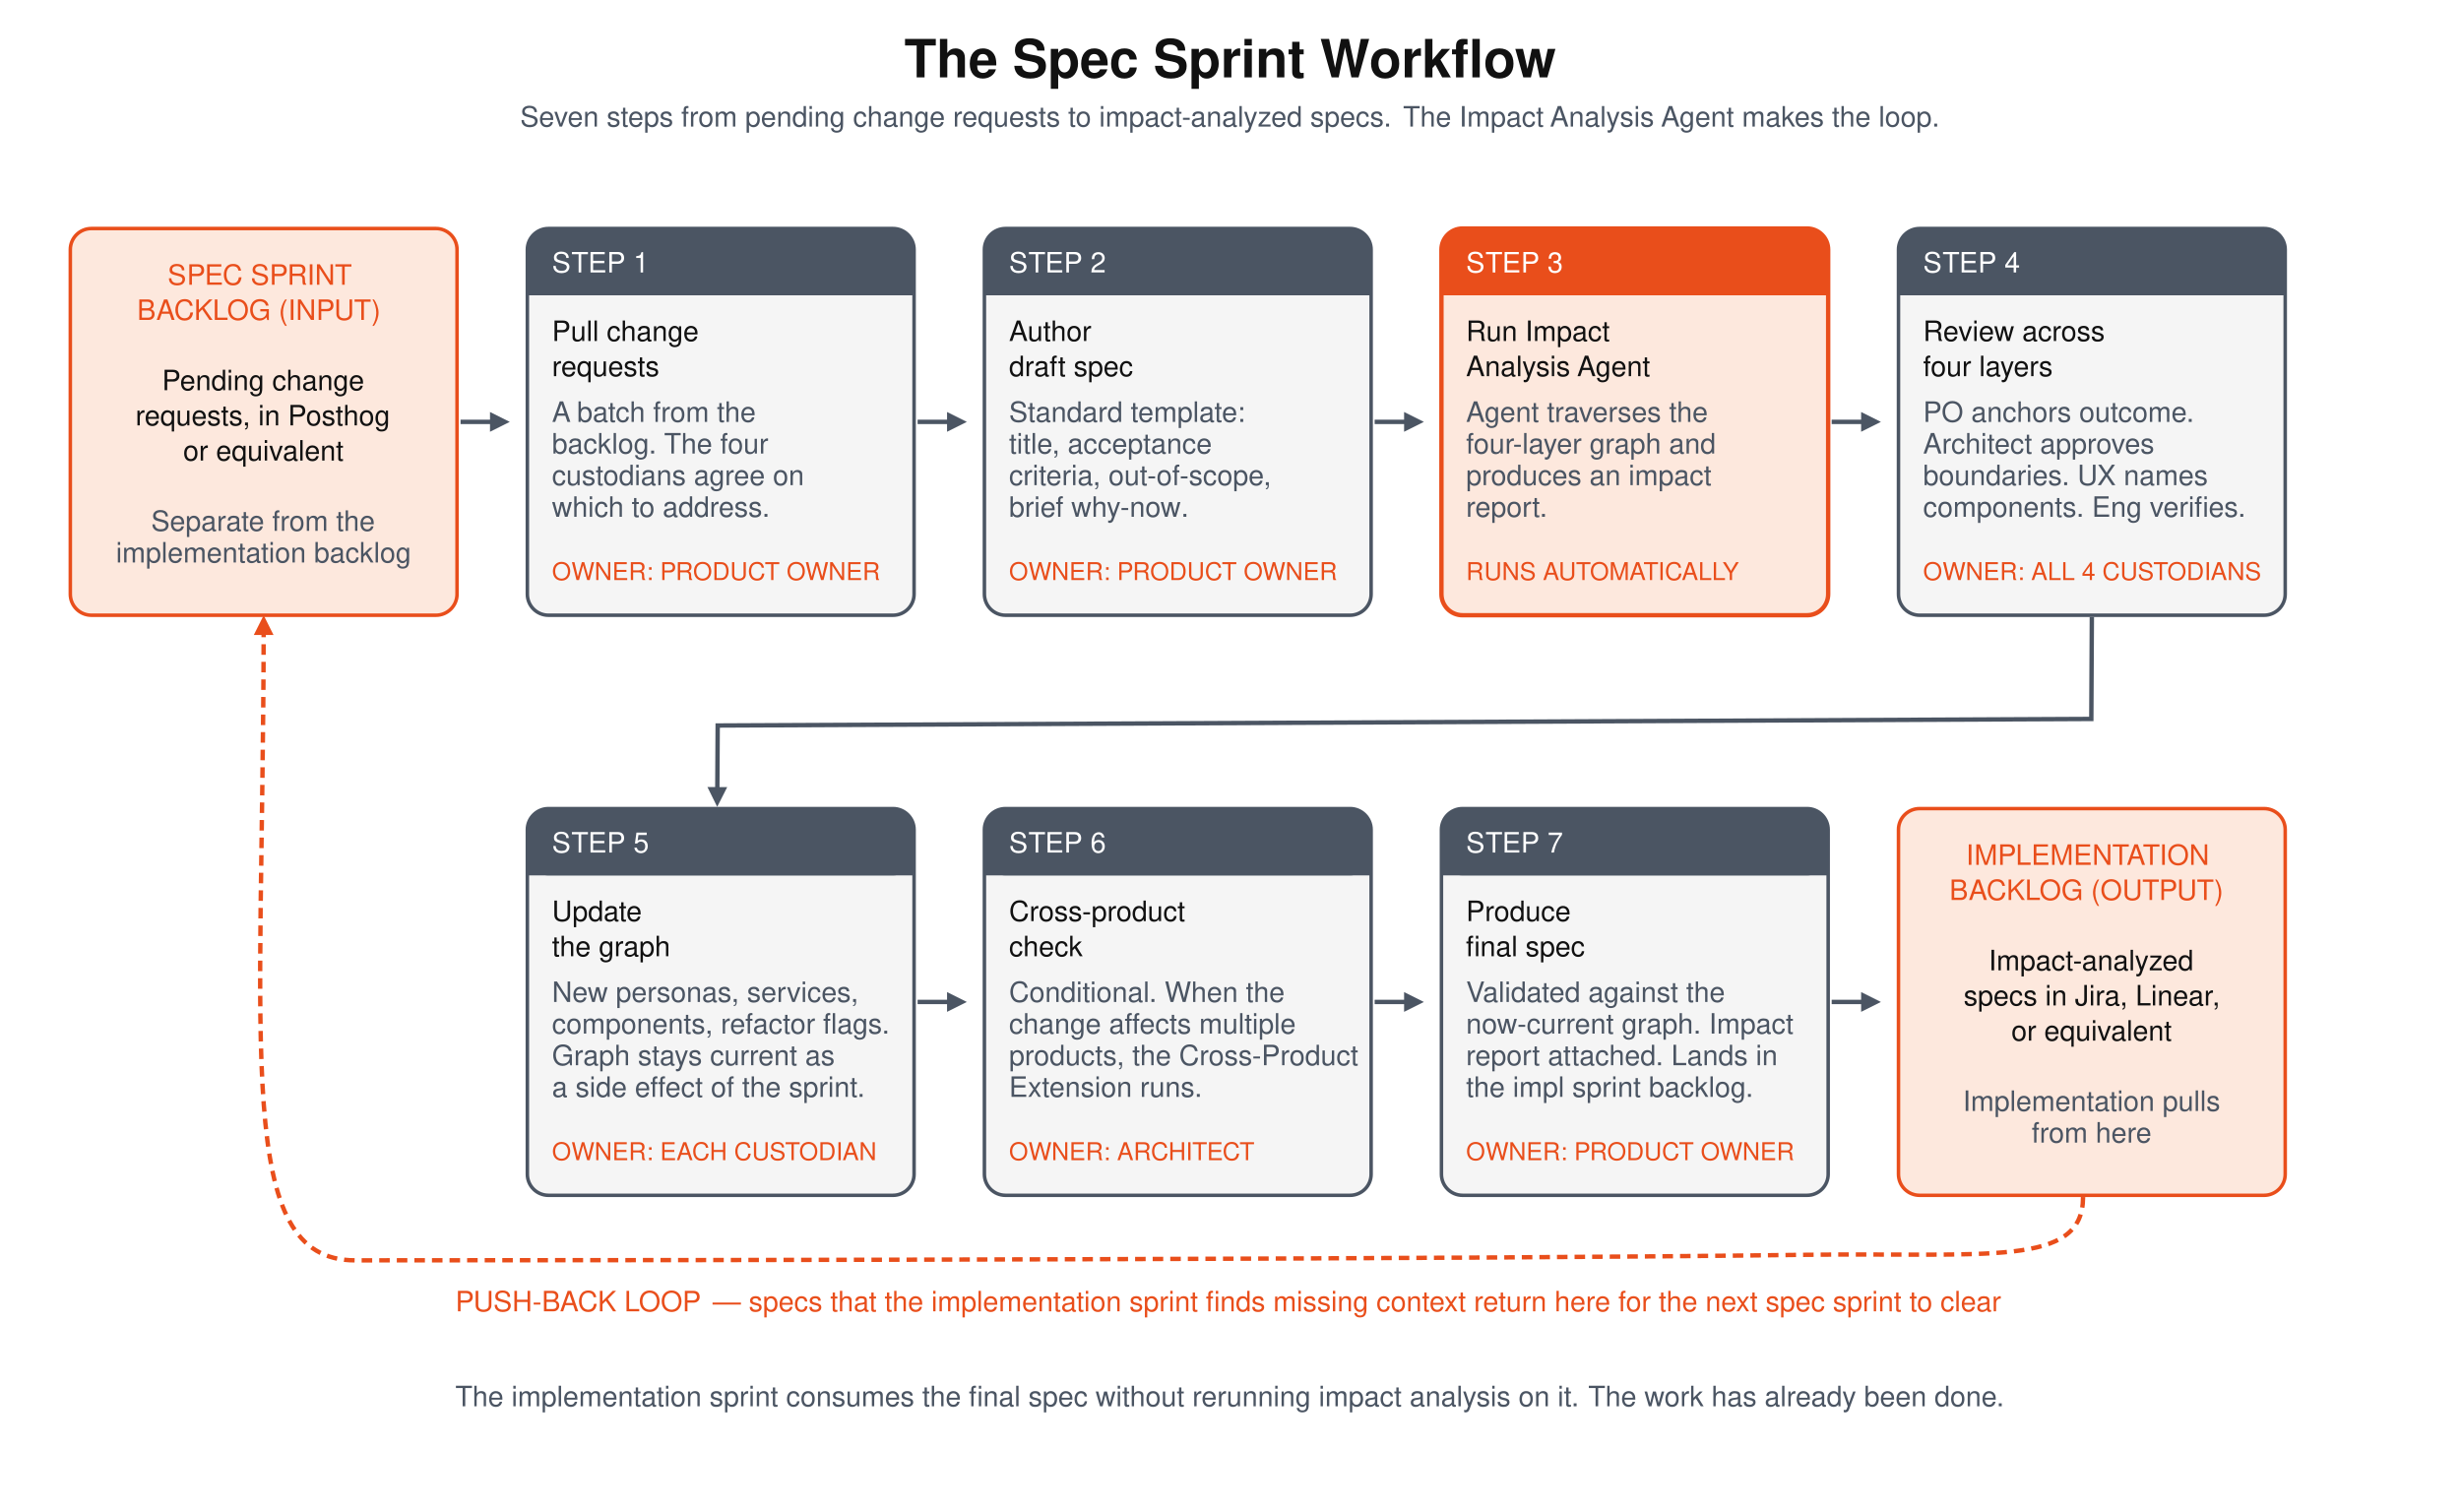
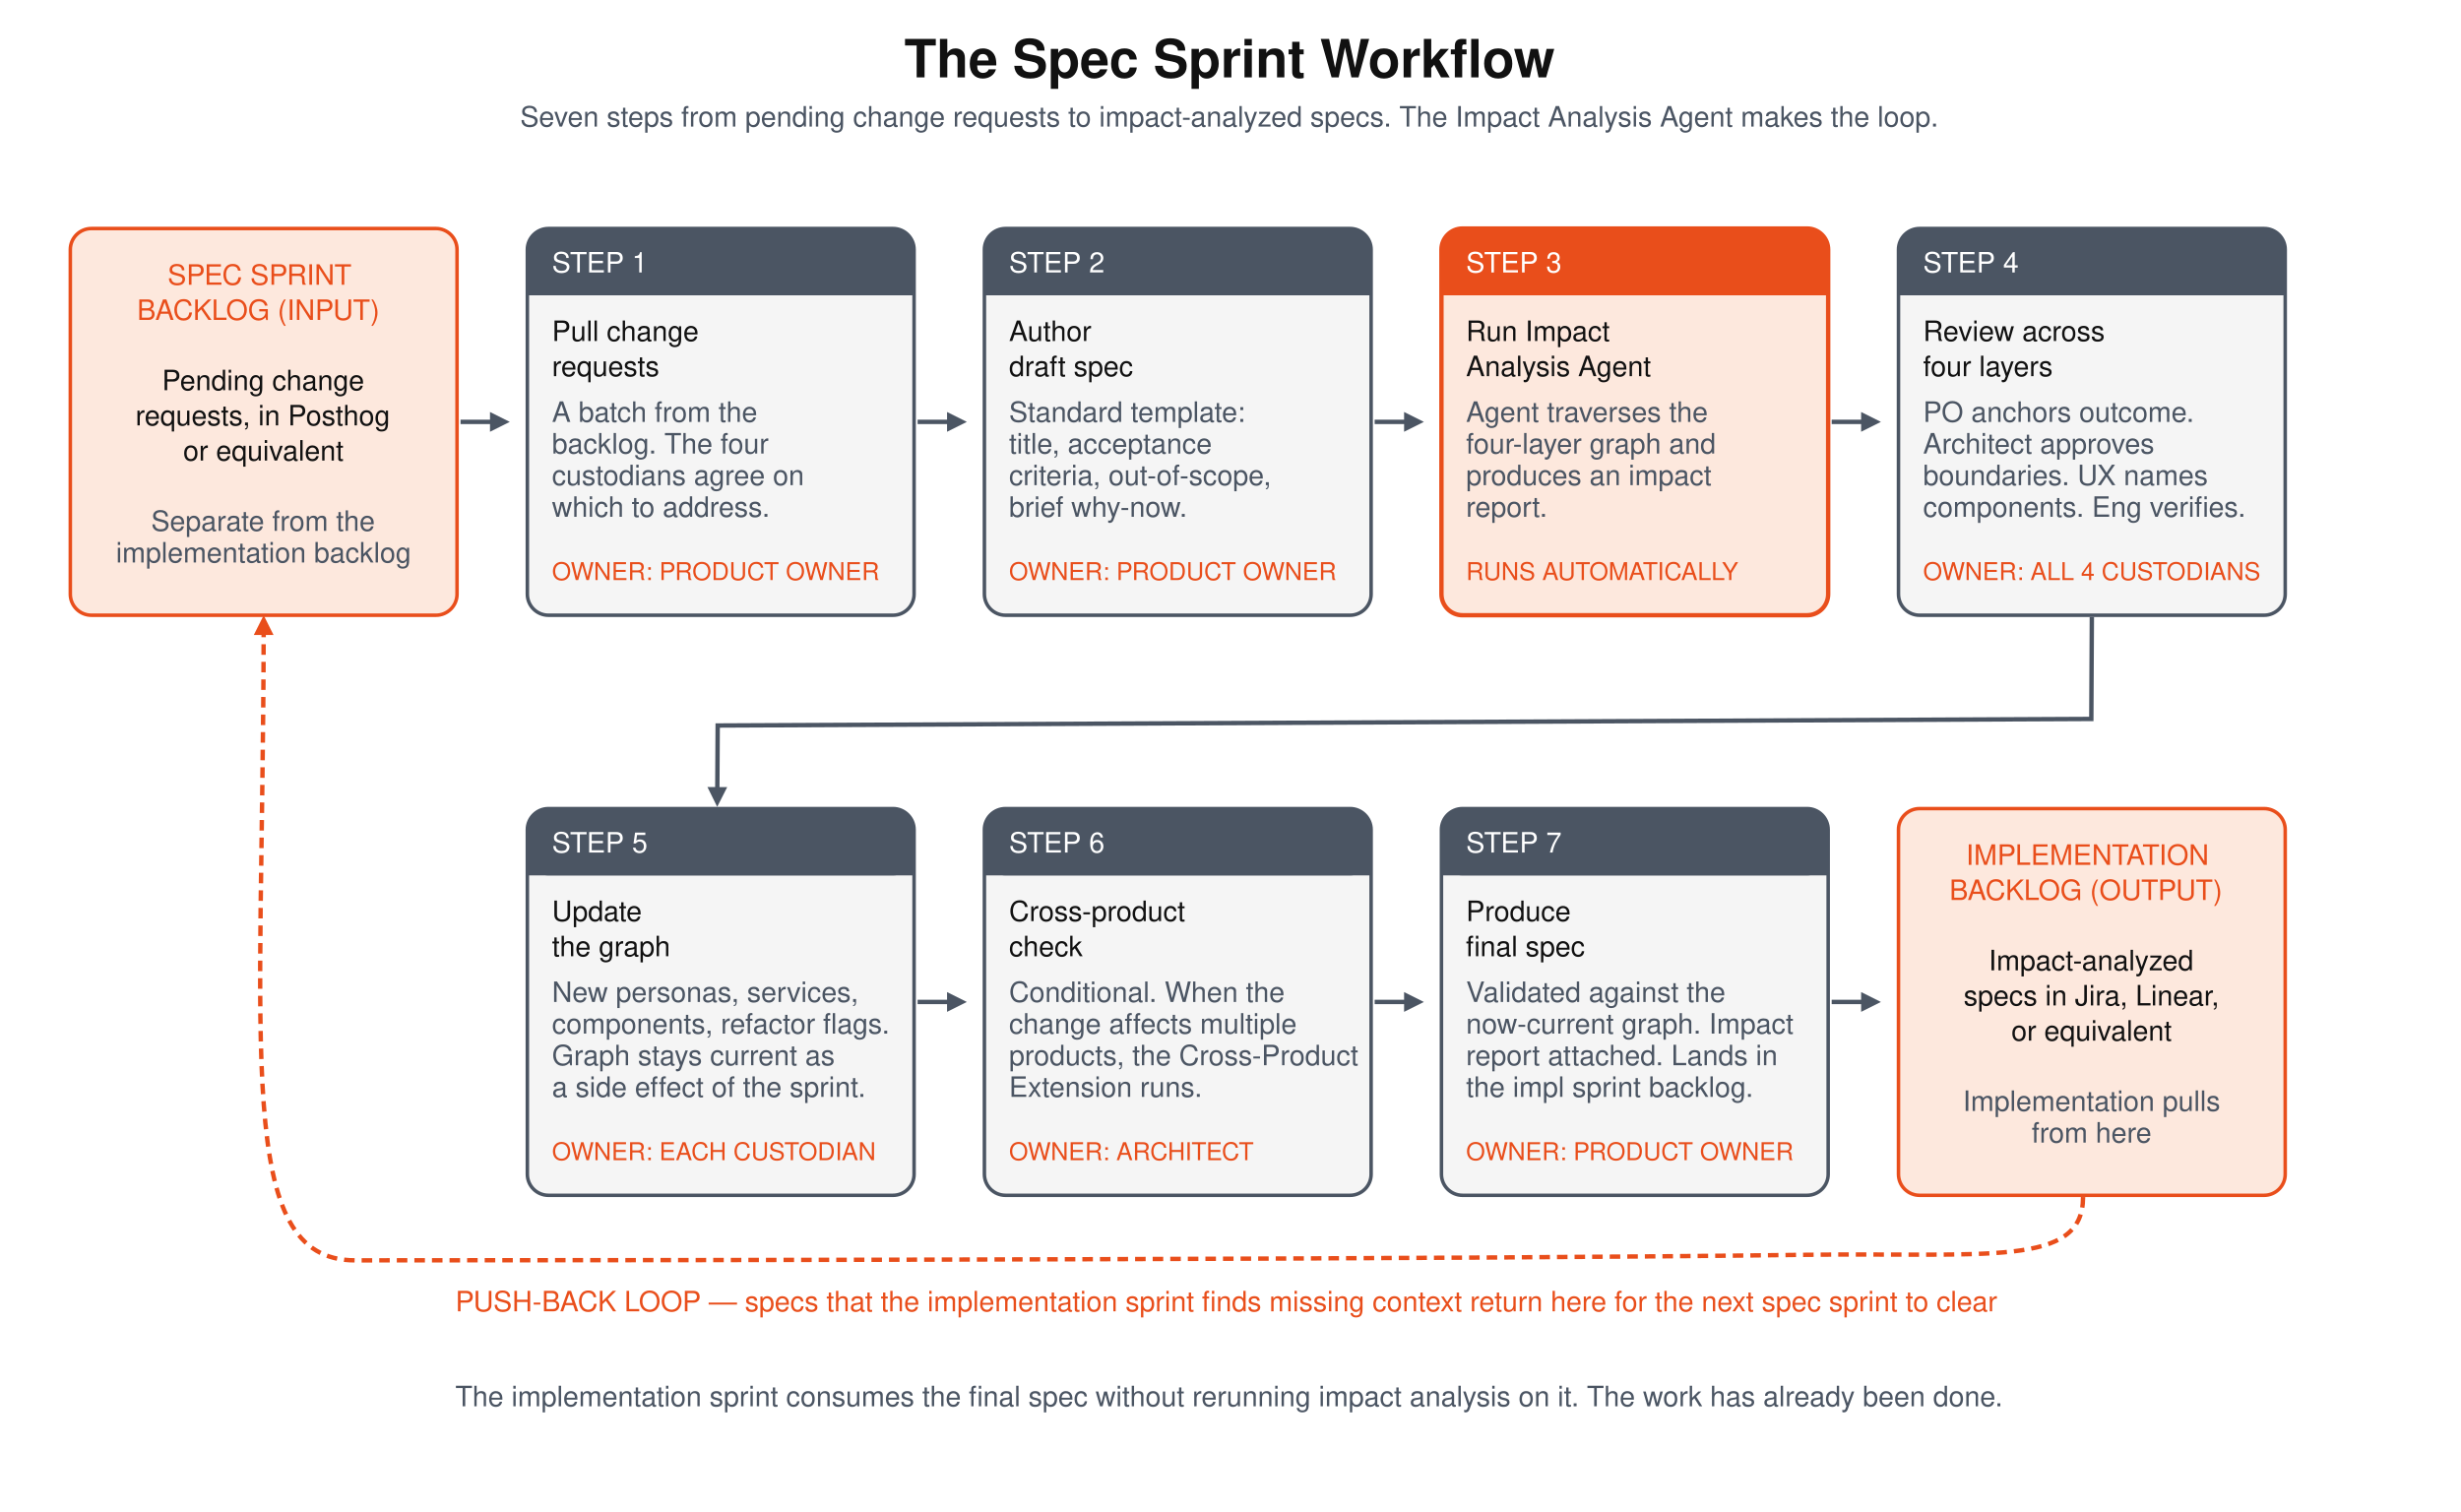
<svg xmlns="http://www.w3.org/2000/svg" viewBox="0 0 1400 860" preserveAspectRatio="xMidYMid meet" width="1400px" height="860px" version="1.1" xml:space="preserve" style="fill-rule:evenodd;clip-rule:evenodd;" class="se-svg">
  <g transform="matrix(1,0,0,1,700,44)">
    <g transform="matrix(30,0,0,30,125.5957,0)">
        </g>
    <g transform="matrix(30,0,0,30,135.5859,0)">
        </g>
-     <text x="-185.581px" y="0px" style="font-family:'Helvetica-Bold', 'Helvetica';font-weight:700;font-size:30px;fill:var(--se-text,#111111);">The Spec Sprint W<tspan x="78.911px 97.236px " y="0px 0px ">or</tspan>kﬂow</text>
+     <text x="-185.581px" y="0px" style="font-family:'Helvetica-Bold', 'Helvetica';font-weight:700;font-size:30px;fill:var(--se-text,#111111);">The Spec Sprint Workﬂow</text>
  </g>
  <g transform="matrix(1,0,0,1,700,72)">
-     <text x="-404.094px" y="0px" style="font-family:'Helvetica';font-size:16px;fill:var(--se-text-secondary,#4b5563);">Seven steps from pending change requests to impact-analyzed specs. <tspan x="98.133px 107.906px " y="0px 0px ">Th</tspan>e Impact <tspan x="181.734px 192.406px " y="0px 0px ">An</tspan>alysis <tspan x="244.883px 255.555px " y="0px 0px ">Ag</tspan>ent makes the loop.</text>
+     <text x="-404.094px" y="0px" style="font-family:'Helvetica';font-size:16px;fill:var(--se-text-secondary,#4b5563);">Seven steps from pending change requests to impact-analyzed specs. The Impact Analysis Agent makes the loop.</text>
  </g>
  <g transform="matrix(1,0,0,1,40,130)">
    <path d="M220,12L220,208C220,214.623 214.623,220 208,220L12,220C5.377,220 0,214.623 0,208L0,12C0,5.377 5.377,0 12,0L208,0C214.623,0 220,5.377 220,12Z" style="fill:var(--se-accent-fill,#FDE8DD);stroke:var(--se-accent,#E94E1B);stroke-width:2px;" />
    <g transform="matrix(1,0,0,1,109.88,32)">
-       <text x="-54.544px" y="0px" style="font-family:'Helvetica';font-size:16px;fill:var(--se-accent,#E94E1B);">S<tspan x="-43.632px -32.72px -21.808px -10.013px -5.328px 5.584px 16.496px 28.29px 32.976px 44.77px " y="0px 0px 0px 0px 0px 0px 0px 0px 0px 0px ">PEC SPRINT</tspan>
-       </text>
+       <text x="-54.544px" y="0px" style="font-family:'Helvetica';font-size:16px;fill:var(--se-accent,#E94E1B);">SPEC SPRINT</text>
    </g>
    <g transform="matrix(1,0,0,1,109.88,52)">
-       <text x="-71.91px" y="0px" style="font-family:'Helvetica';font-size:16px;fill:var(--se-accent,#E94E1B);">B<tspan x="-60.999px -50.087px -38.292px -27.38px -18.242px -5.556px 7.129px 11.814px 17.382px 22.068px 33.862px 44.774px 56.569px 66.582px " y="0px 0px 0px 0px 0px 0px 0px 0px 0px 0px 0px 0px 0px 0px ">ACKLOG (INPUT)</tspan>
-       </text>
+       <text x="-71.91px" y="0px" style="font-family:'Helvetica';font-size:16px;fill:var(--se-accent,#E94E1B);">BACKLOG (INPUT)</text>
    </g>
    <g transform="matrix(1,0,0,1,110,92)">
      <text x="-57.828px" y="0px" style="font-family:'Helvetica';font-size:16px;fill:var(--se-text,#111111);">Pending change</text>
    </g>
    <g transform="matrix(1,0,0,1,110,112)">
      <text x="-72.934px" y="0px" style="font-family:'Helvetica';font-size:16px;fill:var(--se-text,#111111);">requests, in Posthog</text>
    </g>
    <g transform="matrix(1,0,0,1,110,132)">
      <text x="-45.809px" y="0px" style="font-family:'Helvetica';font-size:16px;fill:var(--se-text,#111111);">or equivalent</text>
    </g>
    <g transform="matrix(1,0,0,1,110,172)">
      <text x="-64.035px" y="0px" style="font-family:'Helvetica';font-size:16px;fill:var(--se-text-secondary,#4b5563);">Separate from the</text>
    </g>
    <g transform="matrix(1,0,0,1,110,190)">
      <text x="-84.047px" y="0px" style="font-family:'Helvetica';font-size:16px;fill:var(--se-text-secondary,#4b5563);">implementation backlog</text>
    </g>
  </g>
  <g>
    <path d="M262,240L290,240" style="fill:none;fill-rule:nonzero;" />
    <path d="M278.75,234.375L290,240L278.75,245.625L278.75,234.375Z" style="fill:var(--se-text-secondary,#4b5563);fill-rule:nonzero;" />
    <path d="M262,240L281,240" style="fill:none;fill-rule:nonzero;stroke:var(--se-text-secondary,#4b5563);stroke-width:2.5px;" />
  </g>
  <g transform="matrix(1,0,0,1,300,130)">
    <path d="M220,12L220,208C220,214.623 214.623,220 208,220L12,220C5.377,220 0,214.623 0,208L0,12C0,5.377 5.377,0 12,0L208,0C214.623,0 220,5.377 220,12Z" style="fill:var(--se-panel-fill,#f5f5f5);stroke:var(--se-text-secondary,#4b5563);stroke-width:2px;" />
    <path d="M220,12L220,26C220,32.623 214.623,38 208,38L12,38C5.377,38 0,32.623 0,26L0,12C0,5.377 5.377,0 12,0L208,0C214.623,0 220,5.377 220,12Z" style="fill:var(--se-text-secondary,#4b5563);" />
    <rect x="0" y="26" width="220" height="12" style="fill:var(--se-text-secondary,#4b5563);" />
    <g transform="matrix(1,0,0,1,14,25)">
-       <text x="0px" y="0px" style="font-family:'Helvetica';font-size:16px;fill:var(--se-box-fill,#ffffff);">S<tspan x="10.992px 21.085px 32.077px 42.788px 47.553px " y="0px 0px 0px 0px 0px ">TEP 1</tspan>
-       </text>
+       <text x="0px" y="0px" style="font-family:'Helvetica';font-size:16px;fill:var(--se-box-fill,#ffffff);">STEP 1</text>
    </g>
    <g transform="matrix(1,0,0,1,14,64)">
      <text x="0px" y="0px" style="font-family:'Helvetica';font-size:16px;fill:var(--se-text,#111111);">Pull change</text>
    </g>
    <g transform="matrix(1,0,0,1,14,84)">
      <text x="0px" y="0px" style="font-family:'Helvetica';font-size:16px;fill:var(--se-text,#111111);">requests</text>
    </g>
    <g transform="matrix(1,0,0,1,14,110)">
-       <text x="0px" y="0px" style="font-family:'Helvetica';font-size:16px;fill:var(--se-text-secondary,#4b5563);">A<tspan x="9.797px 14.242px " y="0px 0px "> b</tspan>atch from the</text>
-     </g>
-     <g transform="matrix(1,0,0,1,14,128)">
-       <text x="0px" y="0px" style="font-family:'Helvetica';font-size:16px;fill:var(--se-text-secondary,#4b5563);">backlog. <tspan x="63.758px 73.531px " y="0px 0px ">Th</tspan>e four</text>
+       <text x="0px" y="0px" style="font-family:'Helvetica';font-size:16px;fill:var(--se-text-secondary,#4b5563);">A batch from the</text>
+     </g>
+     <g transform="matrix(1,0,0,1,14,128)">
+       <text x="0px" y="0px" style="font-family:'Helvetica';font-size:16px;fill:var(--se-text-secondary,#4b5563);">backlog. The four</text>
    </g>
    <g transform="matrix(1,0,0,1,14,146)">
      <text x="0px" y="0px" style="font-family:'Helvetica';font-size:16px;fill:var(--se-text-secondary,#4b5563);">custodians agree on</text>
    </g>
    <g transform="matrix(1,0,0,1,14,164)">
      <text x="0px" y="0px" style="font-family:'Helvetica';font-size:16px;fill:var(--se-text-secondary,#4b5563);">which to address.</text>
    </g>
    <g transform="matrix(1,0,0,1,14,200)">
-       <text x="0px" y="0px" style="font-family:'Helvetica';font-size:14px;fill:var(--se-accent,#E94E1B);">O<tspan x="11.03px 24.384px 34.634px 44.112px 54.362px 58.392px 62.421px 71.899px 82.15px 93.179px 103.43px 113.68px 123.93px 132.376px 136.406px 147.435px 160.789px 171.04px 180.517px " y="0px 0px 0px 0px 0px 0px 0px 0px 0px 0px 0px 0px 0px 0px 0px 0px 0px 0px 0px ">WNER: PRODUCT OWNER</tspan>
-       </text>
+       <text x="0px" y="0px" style="font-family:'Helvetica';font-size:14px;fill:var(--se-accent,#E94E1B);">OWNER: PRODUCT OWNER</text>
    </g>
  </g>
  <g>
    <path d="M522,240L550,240" style="fill:none;fill-rule:nonzero;" />
    <path d="M538.75,234.375L550,240L538.75,245.625L538.75,234.375Z" style="fill:var(--se-text-secondary,#4b5563);fill-rule:nonzero;" />
    <path d="M522,240L541,240" style="fill:none;fill-rule:nonzero;stroke:var(--se-text-secondary,#4b5563);stroke-width:2.5px;" />
  </g>
  <g transform="matrix(1,0,0,1,560,130)">
    <path d="M220,12L220,208C220,214.623 214.623,220 208,220L12,220C5.377,220 0,214.623 0,208L0,12C0,5.377 5.377,0 12,0L208,0C214.623,0 220,5.377 220,12Z" style="fill:var(--se-panel-fill,#f5f5f5);stroke:var(--se-text-secondary,#4b5563);stroke-width:2px;" />
    <path d="M220,12L220,26C220,32.623 214.623,38 208,38L12,38C5.377,38 0,32.623 0,26L0,12C0,5.377 5.377,0 12,0L208,0C214.623,0 220,5.377 220,12Z" style="fill:var(--se-text-secondary,#4b5563);" />
    <rect x="0" y="26" width="220" height="12" style="fill:var(--se-text-secondary,#4b5563);" />
    <g transform="matrix(1,0,0,1,14,25)">
-       <text x="0px" y="0px" style="font-family:'Helvetica';font-size:16px;fill:var(--se-box-fill,#ffffff);">S<tspan x="10.992px 21.085px 32.077px 42.788px 47.553px " y="0px 0px 0px 0px 0px ">TEP 2</tspan>
-       </text>
+       <text x="0px" y="0px" style="font-family:'Helvetica';font-size:16px;fill:var(--se-box-fill,#ffffff);">STEP 2</text>
    </g>
    <g transform="matrix(1,0,0,1,14,64)">
      <text x="0px" y="0px" style="font-family:'Helvetica';font-size:16px;fill:var(--se-text,#111111);">Author</text>
    </g>
    <g transform="matrix(1,0,0,1,14,84)">
      <text x="0px" y="0px" style="font-family:'Helvetica';font-size:16px;fill:var(--se-text,#111111);">draft spec</text>
    </g>
    <g transform="matrix(1,0,0,1,14,110)">
      <text x="0px" y="0px" style="font-family:'Helvetica';font-size:16px;fill:var(--se-text-secondary,#4b5563);">Standard template:</text>
    </g>
    <g transform="matrix(1,0,0,1,14,128)">
      <text x="0px" y="0px" style="font-family:'Helvetica';font-size:16px;fill:var(--se-text-secondary,#4b5563);">title, acceptance</text>
    </g>
    <g transform="matrix(1,0,0,1,14,146)">
      <text x="0px" y="0px" style="font-family:'Helvetica';font-size:16px;fill:var(--se-text-secondary,#4b5563);">criteria, out-of-scope,</text>
    </g>
    <g transform="matrix(1,0,0,1,14,164)">
-       <text x="0px" y="0px" style="font-family:'Helvetica';font-size:16px;fill:var(--se-text-secondary,#4b5563);">brief why-now<tspan x="97.828px " y="0px ">.</tspan>
-       </text>
-     </g>
-     <g transform="matrix(1,0,0,1,14,200)">
-       <text x="0px" y="0px" style="font-family:'Helvetica';font-size:14px;fill:var(--se-accent,#E94E1B);">O<tspan x="11.03px 24.384px 34.634px 44.112px 54.362px 58.392px 62.421px 71.899px 82.15px 93.179px 103.43px 113.68px 123.93px 132.376px 136.406px 147.435px 160.789px 171.04px 180.517px " y="0px 0px 0px 0px 0px 0px 0px 0px 0px 0px 0px 0px 0px 0px 0px 0px 0px 0px 0px ">WNER: PRODUCT OWNER</tspan>
-       </text>
+       <text x="0px" y="0px" style="font-family:'Helvetica';font-size:16px;fill:var(--se-text-secondary,#4b5563);">brief why-now.</text>
+     </g>
+     <g transform="matrix(1,0,0,1,14,200)">
+       <text x="0px" y="0px" style="font-family:'Helvetica';font-size:14px;fill:var(--se-accent,#E94E1B);">OWNER: PRODUCT OWNER</text>
    </g>
  </g>
  <g>
    <path d="M782,240L810,240" style="fill:none;fill-rule:nonzero;" />
    <path d="M798.75,234.375L810,240L798.75,245.625L798.75,234.375Z" style="fill:var(--se-text-secondary,#4b5563);fill-rule:nonzero;" />
    <path d="M782,240L801,240" style="fill:none;fill-rule:nonzero;stroke:var(--se-text-secondary,#4b5563);stroke-width:2.5px;" />
  </g>
  <g transform="matrix(1,0,0,1,820,130)">
    <path d="M220,12L220,208C220,214.623 214.623,220 208,220L12,220C5.377,220 0,214.623 0,208L0,12C0,5.377 5.377,0 12,0L208,0C214.623,0 220,5.377 220,12Z" style="fill:var(--se-accent-fill,#FDE8DD);stroke:var(--se-accent,#E94E1B);stroke-width:2.5px;" />
    <path d="M220,12L220,26C220,32.623 214.623,38 208,38L12,38C5.377,38 0,32.623 0,26L0,12C0,5.377 5.377,0 12,0L208,0C214.623,0 220,5.377 220,12Z" style="fill:var(--se-accent,#E94E1B);" />
    <rect x="0" y="26" width="220" height="12" style="fill:var(--se-accent,#E94E1B);" />
    <g transform="matrix(1,0,0,1,14,25)">
-       <text x="0px" y="0px" style="font-family:'Helvetica';font-size:16px;fill:var(--se-box-fill,#ffffff);">S<tspan x="10.992px 21.085px 32.077px 42.788px 47.553px " y="0px 0px 0px 0px 0px ">TEP 3</tspan>
-       </text>
+       <text x="0px" y="0px" style="font-family:'Helvetica';font-size:16px;fill:var(--se-box-fill,#ffffff);">STEP 3</text>
    </g>
    <g transform="matrix(1,0,0,1,14,64)">
      <text x="0px" y="0px" style="font-family:'Helvetica';font-size:16px;fill:var(--se-text,#111111);">Run Impact</text>
    </g>
    <g transform="matrix(1,0,0,1,14,84)">
-       <text x="0px" y="0px" style="font-family:'Helvetica';font-size:16px;fill:var(--se-text,#111111);">Analysis <tspan x="63.148px 73.82px " y="0px 0px ">Ag</tspan>ent</text>
+       <text x="0px" y="0px" style="font-family:'Helvetica';font-size:16px;fill:var(--se-text,#111111);">Analysis Agent</text>
    </g>
    <g transform="matrix(1,0,0,1,14,110)">
      <text x="0px" y="0px" style="font-family:'Helvetica';font-size:16px;fill:var(--se-text-secondary,#4b5563);">Agent traverses the</text>
    </g>
    <g transform="matrix(1,0,0,1,14,128)">
      <text x="0px" y="0px" style="font-family:'Helvetica';font-size:16px;fill:var(--se-text-secondary,#4b5563);">four-layer graph and</text>
    </g>
    <g transform="matrix(1,0,0,1,14,146)">
      <text x="0px" y="0px" style="font-family:'Helvetica';font-size:16px;fill:var(--se-text-secondary,#4b5563);">produces an impact</text>
    </g>
    <g transform="matrix(1,0,0,1,14,164)">
      <text x="0px" y="0px" style="font-family:'Helvetica';font-size:16px;fill:var(--se-text-secondary,#4b5563);">report.</text>
    </g>
    <g transform="matrix(1,0,0,1,14,200)">
-       <text x="0px" y="0px" style="font-family:'Helvetica';font-size:14px;fill:var(--se-accent,#E94E1B);">R<tspan x="10.25px 20.501px 30.751px 40.229px 43.493px 52.971px 63.221px 71.667px 82.697px 94.499px 102.944px 111.636px 115.666px 125.916px 135.394px 143.32px 150.214px " y="0px 0px 0px 0px 0px 0px 0px 0px 0px 0px 0px 0px 0px 0px 0px 0px 0px ">UNS AUTOMATICALLY</tspan>
-       </text>
+       <text x="0px" y="0px" style="font-family:'Helvetica';font-size:14px;fill:var(--se-accent,#E94E1B);">RUNS AUTOMATICALLY</text>
    </g>
  </g>
  <g>
    <path d="M1042,240L1070,240" style="fill:none;fill-rule:nonzero;" />
    <path d="M1058.75,234.375L1070,240L1058.75,245.625L1058.75,234.375Z" style="fill:var(--se-text-secondary,#4b5563);fill-rule:nonzero;" />
    <path d="M1042,240L1061,240" style="fill:none;fill-rule:nonzero;stroke:var(--se-text-secondary,#4b5563);stroke-width:2.5px;" />
  </g>
  <g transform="matrix(1,0,0,1,1080,130)">
    <path d="M220,12L220,208C220,214.623 214.623,220 208,220L12,220C5.377,220 0,214.623 0,208L0,12C0,5.377 5.377,0 12,0L208,0C214.623,0 220,5.377 220,12Z" style="fill:var(--se-panel-fill,#f5f5f5);stroke:var(--se-text-secondary,#4b5563);stroke-width:2px;" />
    <path d="M220,12L220,26C220,32.623 214.623,38 208,38L12,38C5.377,38 0,32.623 0,26L0,12C0,5.377 5.377,0 12,0L208,0C214.623,0 220,5.377 220,12Z" style="fill:var(--se-text-secondary,#4b5563);" />
    <rect x="0" y="26" width="220" height="12" style="fill:var(--se-text-secondary,#4b5563);" />
    <g transform="matrix(1,0,0,1,14,25)">
-       <text x="0px" y="0px" style="font-family:'Helvetica';font-size:16px;fill:var(--se-box-fill,#ffffff);">S<tspan x="10.992px 21.085px 32.077px 42.788px 47.553px " y="0px 0px 0px 0px 0px ">TEP 4</tspan>
-       </text>
+       <text x="0px" y="0px" style="font-family:'Helvetica';font-size:16px;fill:var(--se-box-fill,#ffffff);">STEP 4</text>
    </g>
    <g transform="matrix(1,0,0,1,14,64)">
      <text x="0px" y="0px" style="font-family:'Helvetica';font-size:16px;fill:var(--se-text,#111111);">Review across</text>
    </g>
    <g transform="matrix(1,0,0,1,14,84)">
      <text x="0px" y="0px" style="font-family:'Helvetica';font-size:16px;fill:var(--se-text,#111111);">four layers</text>
    </g>
    <g transform="matrix(1,0,0,1,14,110)">
      <text x="0px" y="0px" style="font-family:'Helvetica';font-size:16px;fill:var(--se-text-secondary,#4b5563);">PO anchors outcome.</text>
    </g>
    <g transform="matrix(1,0,0,1,14,128)">
      <text x="0px" y="0px" style="font-family:'Helvetica';font-size:16px;fill:var(--se-text-secondary,#4b5563);">Architect approves</text>
    </g>
    <g transform="matrix(1,0,0,1,14,146)">
      <text x="0px" y="0px" style="font-family:'Helvetica';font-size:16px;fill:var(--se-text-secondary,#4b5563);">boundaries. UX names</text>
    </g>
    <g transform="matrix(1,0,0,1,14,164)">
      <g transform="matrix(16,0,0,16,154.75,0)">
            </g>
      <g transform="matrix(16,0,0,16,159.1953,0)">
            </g>
      <text x="0px" y="0px" style="font-family:'Helvetica';font-size:16px;fill:var(--se-text-secondary,#4b5563);">components. Eng veriﬁes.</text>
    </g>
    <g transform="matrix(1,0,0,1,14,200)">
-       <text x="0px" y="0px" style="font-family:'Helvetica';font-size:14px;fill:var(--se-accent,#E94E1B);">O<tspan x="11.03px 24.384px 34.634px 44.112px 54.362px 58.392px 61.656px 71.134px 79.06px 86.473px 90.503px 98.429px 102.459px 112.709px 122.959px 132.437px 140.883px 151.913px 162.163px 166.193px 175.67px 185.921px " y="0px 0px 0px 0px 0px 0px 0px 0px 0px 0px 0px 0px 0px 0px 0px 0px 0px 0px 0px 0px 0px 0px ">WNER: ALL 4 CUSTODIANS</tspan>
-       </text>
+       <text x="0px" y="0px" style="font-family:'Helvetica';font-size:14px;fill:var(--se-accent,#E94E1B);">OWNER: ALL 4 CUSTODIANS</text>
    </g>
  </g>
  <g>
    <path d="M413.691,447.783L408,459L402.442,447.717L413.691,447.783Z" style="fill:var(--se-text-secondary,#4b5563);fill-rule:nonzero;" />
    <path d="M1190,351L1189.696,409L408.274,412.733C408.274,412.733 408.133,436.541 408.053,450" style="fill:none;fill-rule:nonzero;stroke:var(--se-text-secondary,#4b5563);stroke-width:2.5px;" />
  </g>
  <g transform="matrix(1,0,0,1,300,460)">
    <path d="M220,12L220,208C220,214.623 214.623,220 208,220L12,220C5.377,220 0,214.623 0,208L0,12C0,5.377 5.377,0 12,0L208,0C214.623,0 220,5.377 220,12Z" style="fill:var(--se-panel-fill,#f5f5f5);stroke:var(--se-text-secondary,#4b5563);stroke-width:2px;" />
    <path d="M220,12L220,26C220,32.623 214.623,38 208,38L12,38C5.377,38 0,32.623 0,26L0,12C0,5.377 5.377,0 12,0L208,0C214.623,0 220,5.377 220,12Z" style="fill:var(--se-text-secondary,#4b5563);" />
    <rect x="0" y="26" width="220" height="12" style="fill:var(--se-text-secondary,#4b5563);" />
    <g transform="matrix(1,0,0,1,14,25)">
-       <text x="0px" y="0px" style="font-family:'Helvetica';font-size:16px;fill:var(--se-box-fill,#ffffff);">S<tspan x="10.992px 21.085px 32.077px 42.788px 47.553px " y="0px 0px 0px 0px 0px ">TEP 5</tspan>
-       </text>
+       <text x="0px" y="0px" style="font-family:'Helvetica';font-size:16px;fill:var(--se-box-fill,#ffffff);">STEP 5</text>
    </g>
    <g transform="matrix(1,0,0,1,14,64)">
      <text x="0px" y="0px" style="font-family:'Helvetica';font-size:16px;fill:var(--se-text,#111111);">Update</text>
    </g>
    <g transform="matrix(1,0,0,1,14,84)">
      <text x="0px" y="0px" style="font-family:'Helvetica';font-size:16px;fill:var(--se-text,#111111);">the graph</text>
    </g>
    <g transform="matrix(1,0,0,1,14,110)">
      <text x="0px" y="0px" style="font-family:'Helvetica';font-size:16px;fill:var(--se-text-secondary,#4b5563);">New personas, services,</text>
    </g>
    <g transform="matrix(1,0,0,1,14,128)">
      <g transform="matrix(16,0,0,16,154.7422,0)">
            </g>
      <g transform="matrix(16,0,0,16,159.1875,0)">
            </g>
      <text x="0px" y="0px" style="font-family:'Helvetica';font-size:16px;fill:var(--se-text-secondary,#4b5563);">components, refactor ﬂags.</text>
    </g>
    <g transform="matrix(1,0,0,1,14,146)">
      <text x="0px" y="0px" style="font-family:'Helvetica';font-size:16px;fill:var(--se-text-secondary,#4b5563);">Graph stays current as</text>
    </g>
    <g transform="matrix(1,0,0,1,14,164)">
-       <text x="0px" y="0px" style="font-family:'Helvetica';font-size:16px;fill:var(--se-text-secondary,#4b5563);">a side ef<tspan x="60.203px 64.648px " y="0px 0px ">fe</tspan>ct of the sprint.</text>
-     </g>
-     <g transform="matrix(1,0,0,1,14,200)">
-       <text x="0px" y="0px" style="font-family:'Helvetica';font-size:14px;fill:var(--se-accent,#E94E1B);">O<tspan x="11.03px 24.384px 34.634px 44.112px 54.362px 58.392px 62.421px 71.899px 81.377px 91.628px 101.878px 105.908px 116.158px 126.408px 135.886px 144.332px 155.361px 165.612px 169.641px 179.119px " y="0px 0px 0px 0px 0px 0px 0px 0px 0px 0px 0px 0px 0px 0px 0px 0px 0px 0px 0px 0px ">WNER: EACH CUSTODIAN</tspan>
-       </text>
+       <text x="0px" y="0px" style="font-family:'Helvetica';font-size:16px;fill:var(--se-text-secondary,#4b5563);">a side effect of the sprint.</text>
+     </g>
+     <g transform="matrix(1,0,0,1,14,200)">
+       <text x="0px" y="0px" style="font-family:'Helvetica';font-size:14px;fill:var(--se-accent,#E94E1B);">OWNER: EACH CUSTODIAN</text>
    </g>
  </g>
  <g>
    <path d="M522,570L550,570" style="fill:none;fill-rule:nonzero;" />
    <path d="M538.75,564.375L550,570L538.75,575.625L538.75,564.375Z" style="fill:var(--se-text-secondary,#4b5563);fill-rule:nonzero;" />
    <path d="M522,570L541,570" style="fill:none;fill-rule:nonzero;stroke:var(--se-text-secondary,#4b5563);stroke-width:2.5px;" />
  </g>
  <g transform="matrix(1,0,0,1,560,460)">
    <path d="M220,12L220,208C220,214.623 214.623,220 208,220L12,220C5.377,220 0,214.623 0,208L0,12C0,5.377 5.377,0 12,0L208,0C214.623,0 220,5.377 220,12Z" style="fill:var(--se-panel-fill,#f5f5f5);stroke:var(--se-text-secondary,#4b5563);stroke-width:2px;" />
    <path d="M220,12L220,26C220,32.623 214.623,38 208,38L12,38C5.377,38 0,32.623 0,26L0,12C0,5.377 5.377,0 12,0L208,0C214.623,0 220,5.377 220,12Z" style="fill:var(--se-text-secondary,#4b5563);" />
    <rect x="0" y="26" width="220" height="12" style="fill:var(--se-text-secondary,#4b5563);" />
    <g transform="matrix(1,0,0,1,14,25)">
-       <text x="0px" y="0px" style="font-family:'Helvetica';font-size:16px;fill:var(--se-box-fill,#ffffff);">S<tspan x="10.992px 21.085px 32.077px 42.788px 47.553px " y="0px 0px 0px 0px 0px ">TEP 6</tspan>
-       </text>
+       <text x="0px" y="0px" style="font-family:'Helvetica';font-size:16px;fill:var(--se-box-fill,#ffffff);">STEP 6</text>
    </g>
    <g transform="matrix(1,0,0,1,14,64)">
      <text x="0px" y="0px" style="font-family:'Helvetica';font-size:16px;fill:var(--se-text,#111111);">Cross-product</text>
    </g>
    <g transform="matrix(1,0,0,1,14,84)">
      <text x="0px" y="0px" style="font-family:'Helvetica';font-size:16px;fill:var(--se-text,#111111);">check</text>
    </g>
    <g transform="matrix(1,0,0,1,14,110)">
      <text x="0px" y="0px" style="font-family:'Helvetica';font-size:16px;fill:var(--se-text-secondary,#4b5563);">Conditional. When the</text>
    </g>
    <g transform="matrix(1,0,0,1,14,128)">
-       <text x="0px" y="0px" style="font-family:'Helvetica';font-size:16px;fill:var(--se-text-secondary,#4b5563);">change af<tspan x="70px 74.445px " y="0px 0px ">fe</tspan>cts multiple</text>
+       <text x="0px" y="0px" style="font-family:'Helvetica';font-size:16px;fill:var(--se-text-secondary,#4b5563);">change affects multiple</text>
    </g>
    <g transform="matrix(1,0,0,1,14,146)">
      <text x="0px" y="0px" style="font-family:'Helvetica';font-size:16px;fill:var(--se-text-secondary,#4b5563);">products, the Cross-Product</text>
    </g>
    <g transform="matrix(1,0,0,1,14,164)">
      <text x="0px" y="0px" style="font-family:'Helvetica';font-size:16px;fill:var(--se-text-secondary,#4b5563);">Extension runs.</text>
    </g>
    <g transform="matrix(1,0,0,1,14,200)">
-       <text x="0px" y="0px" style="font-family:'Helvetica';font-size:14px;fill:var(--se-accent,#E94E1B);">O<tspan x="11.03px 24.384px 34.634px 44.112px 54.362px 58.392px 61.656px 71.134px 81.384px 91.634px 101.885px 105.914px 114.606px 124.084px 134.334px " y="0px 0px 0px 0px 0px 0px 0px 0px 0px 0px 0px 0px 0px 0px 0px ">WNER: ARCHITECT</tspan>
-       </text>
+       <text x="0px" y="0px" style="font-family:'Helvetica';font-size:14px;fill:var(--se-accent,#E94E1B);">OWNER: ARCHITECT</text>
    </g>
  </g>
  <g>
    <path d="M782,570L810,570" style="fill:none;fill-rule:nonzero;" />
    <path d="M798.75,564.375L810,570L798.75,575.625L798.75,564.375Z" style="fill:var(--se-text-secondary,#4b5563);fill-rule:nonzero;" />
    <path d="M782,570L801,570" style="fill:none;fill-rule:nonzero;stroke:var(--se-text-secondary,#4b5563);stroke-width:2.5px;" />
  </g>
  <g transform="matrix(1,0,0,1,820,460)">
    <path d="M220,12L220,208C220,214.623 214.623,220 208,220L12,220C5.377,220 0,214.623 0,208L0,12C0,5.377 5.377,0 12,0L208,0C214.623,0 220,5.377 220,12Z" style="fill:var(--se-panel-fill,#f5f5f5);stroke:var(--se-text-secondary,#4b5563);stroke-width:2px;" />
    <path d="M220,12L220,26C220,32.623 214.623,38 208,38L12,38C5.377,38 0,32.623 0,26L0,12C0,5.377 5.377,0 12,0L208,0C214.623,0 220,5.377 220,12Z" style="fill:var(--se-text-secondary,#4b5563);" />
    <rect x="0" y="26" width="220" height="12" style="fill:var(--se-text-secondary,#4b5563);" />
    <g transform="matrix(1,0,0,1,14,25)">
-       <text x="0px" y="0px" style="font-family:'Helvetica';font-size:16px;fill:var(--se-box-fill,#ffffff);">S<tspan x="10.992px 21.085px 32.077px 42.788px 47.553px " y="0px 0px 0px 0px 0px ">TEP 7</tspan>
-       </text>
+       <text x="0px" y="0px" style="font-family:'Helvetica';font-size:16px;fill:var(--se-box-fill,#ffffff);">STEP 7</text>
    </g>
    <g transform="matrix(1,0,0,1,14,64)">
      <text x="0px" y="0px" style="font-family:'Helvetica';font-size:16px;fill:var(--se-text,#111111);">Produce</text>
    </g>
    <g transform="matrix(1,0,0,1,14,84)">
      <g transform="matrix(16,0,0,16,0,0)">
            </g>
      <g transform="matrix(16,0,0,16,4.445312,0)">
            </g>
      <text x="0px" y="0px" style="font-family:'Helvetica';font-size:16px;fill:var(--se-text,#111111);">ﬁnal spec</text>
    </g>
    <g transform="matrix(1,0,0,1,14,110)">
-       <text x="0px" y="0px" style="font-family:'Helvetica';font-size:16px;fill:var(--se-text-secondary,#4b5563);">V<tspan x="9.492px 18.391px " y="0px 0px ">al</tspan>idated against the</text>
+       <text x="0px" y="0px" style="font-family:'Helvetica';font-size:16px;fill:var(--se-text-secondary,#4b5563);">Validated against the</text>
    </g>
    <g transform="matrix(1,0,0,1,14,128)">
      <text x="0px" y="0px" style="font-family:'Helvetica';font-size:16px;fill:var(--se-text-secondary,#4b5563);">now-current graph. Impact</text>
    </g>
    <g transform="matrix(1,0,0,1,14,146)">
      <text x="0px" y="0px" style="font-family:'Helvetica';font-size:16px;fill:var(--se-text-secondary,#4b5563);">report attached. Lands in</text>
    </g>
    <g transform="matrix(1,0,0,1,14,164)">
      <text x="0px" y="0px" style="font-family:'Helvetica';font-size:16px;fill:var(--se-text-secondary,#4b5563);">the impl sprint backlog.</text>
    </g>
    <g transform="matrix(1,0,0,1,14,200)">
-       <text x="0px" y="0px" style="font-family:'Helvetica';font-size:14px;fill:var(--se-accent,#E94E1B);">O<tspan x="11.03px 24.384px 34.634px 44.112px 54.362px 58.392px 62.421px 71.899px 82.15px 93.179px 103.43px 113.68px 123.93px 132.376px 136.406px 147.435px 160.789px 171.04px 180.517px " y="0px 0px 0px 0px 0px 0px 0px 0px 0px 0px 0px 0px 0px 0px 0px 0px 0px 0px 0px ">WNER: PRODUCT OWNER</tspan>
-       </text>
+       <text x="0px" y="0px" style="font-family:'Helvetica';font-size:14px;fill:var(--se-accent,#E94E1B);">OWNER: PRODUCT OWNER</text>
    </g>
  </g>
  <g>
    <path d="M1042,570L1070,570" style="fill:none;fill-rule:nonzero;" />
    <path d="M1058.75,564.375L1070,570L1058.75,575.625L1058.75,564.375Z" style="fill:var(--se-text-secondary,#4b5563);fill-rule:nonzero;" />
    <path d="M1042,570L1061,570" style="fill:none;fill-rule:nonzero;stroke:var(--se-text-secondary,#4b5563);stroke-width:2.5px;" />
  </g>
  <g transform="matrix(1,0,0,1,1080,460)">
    <path d="M220,12L220,208C220,214.623 214.623,220 208,220L12,220C5.377,220 0,214.623 0,208L0,12C0,5.377 5.377,0 12,0L208,0C214.623,0 220,5.377 220,12Z" style="fill:var(--se-accent-fill,#FDE8DD);stroke:var(--se-accent,#E94E1B);stroke-width:2px;" />
    <g transform="matrix(1,0,0,1,109.88,32)">
-       <text x="-71.497px" y="0px" style="font-family:'Helvetica';font-size:16px;fill:var(--se-accent,#E94E1B);">I<tspan x="-66.812px -53.244px -42.332px -33.194px -22.282px -8.714px 2.198px 13.993px 22.827px 32.559px 42.572px 47.258px 59.943px " y="0px 0px 0px 0px 0px 0px 0px 0px 0px 0px 0px 0px 0px ">MPLEMENTATION</tspan>
-       </text>
+       <text x="-71.497px" y="0px" style="font-family:'Helvetica';font-size:16px;fill:var(--se-accent,#E94E1B);">IMPLEMENTATION</text>
    </g>
    <g transform="matrix(1,0,0,1,109.88,52)">
-       <text x="-80.917px" y="0px" style="font-family:'Helvetica';font-size:16px;fill:var(--se-accent,#E94E1B);">B<tspan x="-70.005px -59.093px -47.299px -36.387px -27.248px -14.563px -1.878px 2.808px 8.376px 21.061px 32.856px 42.869px 53.781px 65.576px 75.589px " y="0px 0px 0px 0px 0px 0px 0px 0px 0px 0px 0px 0px 0px 0px 0px ">ACKLOG (OUTPUT)</tspan>
-       </text>
+       <text x="-80.917px" y="0px" style="font-family:'Helvetica';font-size:16px;fill:var(--se-accent,#E94E1B);">BACKLOG (OUTPUT)</text>
    </g>
    <g transform="matrix(1,0,0,1,110,92)">
      <text x="-58.695px" y="0px" style="font-family:'Helvetica';font-size:16px;fill:var(--se-text,#111111);">Impact-analyzed</text>
    </g>
    <g transform="matrix(1,0,0,1,110,112)">
-       <text x="-72.93px" y="0px" style="font-family:'Helvetica';font-size:16px;fill:var(--se-text,#111111);">specs in Jira, Linear<tspan x="68.484px " y="0px ">,</tspan>
-       </text>
+       <text x="-72.93px" y="0px" style="font-family:'Helvetica';font-size:16px;fill:var(--se-text,#111111);">specs in Jira, Linear,</text>
    </g>
    <g transform="matrix(1,0,0,1,110,132)">
      <text x="-45.809px" y="0px" style="font-family:'Helvetica';font-size:16px;fill:var(--se-text,#111111);">or equivalent</text>
    </g>
    <g transform="matrix(1,0,0,1,110,172)">
      <text x="-73.371px" y="0px" style="font-family:'Helvetica';font-size:16px;fill:var(--se-text-secondary,#4b5563);">Implementation pulls</text>
    </g>
    <g transform="matrix(1,0,0,1,110,190)">
      <text x="-34.234px" y="0px" style="font-family:'Helvetica';font-size:16px;fill:var(--se-text-secondary,#4b5563);">from here</text>
    </g>
  </g>
  <g>
    <path d="M144.365,361.245L150,350L155.615,361.255L144.365,361.245Z" style="fill:var(--se-accent,#E94E1B);fill-rule:nonzero;" />
    <path d="M1185,681C1184.957,721.037 1131.289,712.483 1026.56,713.854C839.414,716.304 411.09,717 202,717C133.186,717 149.581,599.594 149.992,359" style="fill:none;fill-rule:nonzero;stroke:var(--se-accent,#E94E1B);stroke-width:2.5px;stroke-dasharray:6,4;" />
    <g transform="matrix(1,0,0,1,700,746)">
      <g transform="matrix(16,0,0,16,-13.49609,0)">
            </g>
      <g transform="matrix(16,0,0,16,-9.050781,0)">
            </g>
-       <text x="-440.941px" y="0px" style="font-family:'Helvetica';font-size:16px;fill:var(--se-accent,#E94E1B);">PUSH-BACK LOOP<tspan x="-298.965px -294.52px " y="0px 0px "> —</tspan> specs that the implementation sprint ﬁnds missing context return here for the next spec sprint to clear</text>
+       <text x="-440.941px" y="0px" style="font-family:'Helvetica';font-size:16px;fill:var(--se-accent,#E94E1B);">PUSH-BACK LOOP — specs that the implementation sprint ﬁnds missing context return here for the next spec sprint to clear</text>
    </g>
  </g>
  <g transform="matrix(1,0,0,1,700,800)">
    <g transform="matrix(16,0,0,16,-148.3984,0)">
        </g>
    <g transform="matrix(16,0,0,16,-143.9531,0)">
        </g>
-     <text x="-440.984px" y="0px" style="font-family:'Helvetica';font-size:16px;fill:var(--se-text-secondary,#4b5563);">The implementation sprint consumes the ﬁnal spec without rerunning impact analysis on it. <tspan x="203.5px 213.273px " y="0px 0px ">Th</tspan>e work has already been done.</text>
+     <text x="-440.984px" y="0px" style="font-family:'Helvetica';font-size:16px;fill:var(--se-text-secondary,#4b5563);">The implementation sprint consumes the ﬁnal spec without rerunning impact analysis on it. The work has already been done.</text>
  </g>
</svg>
